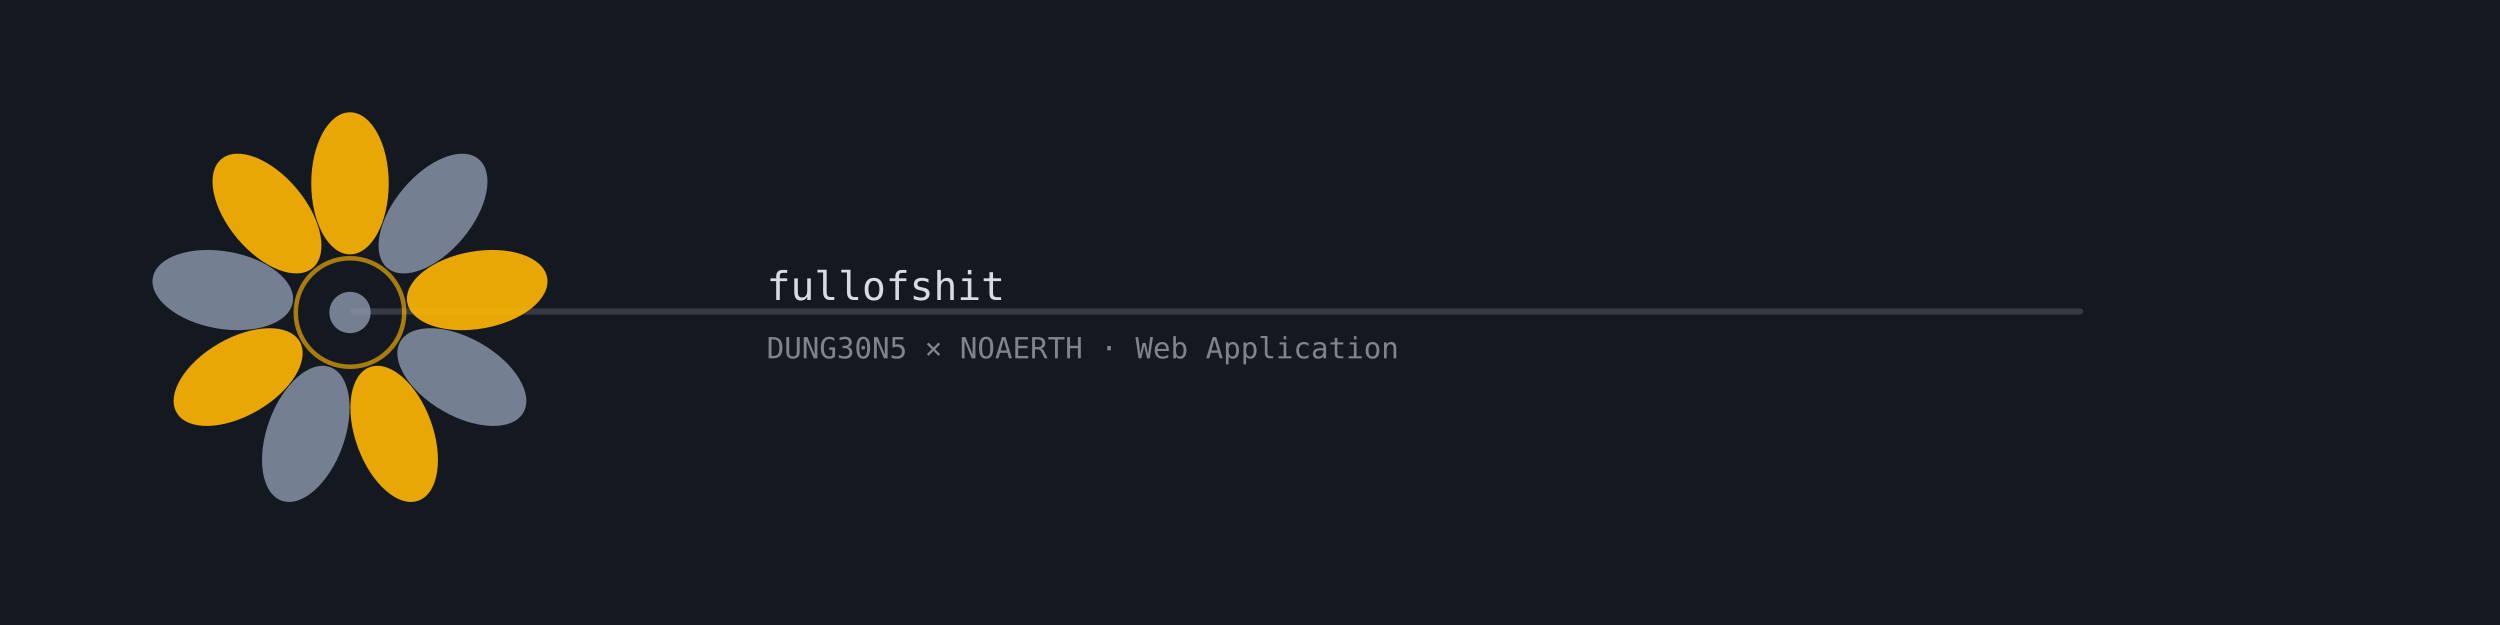
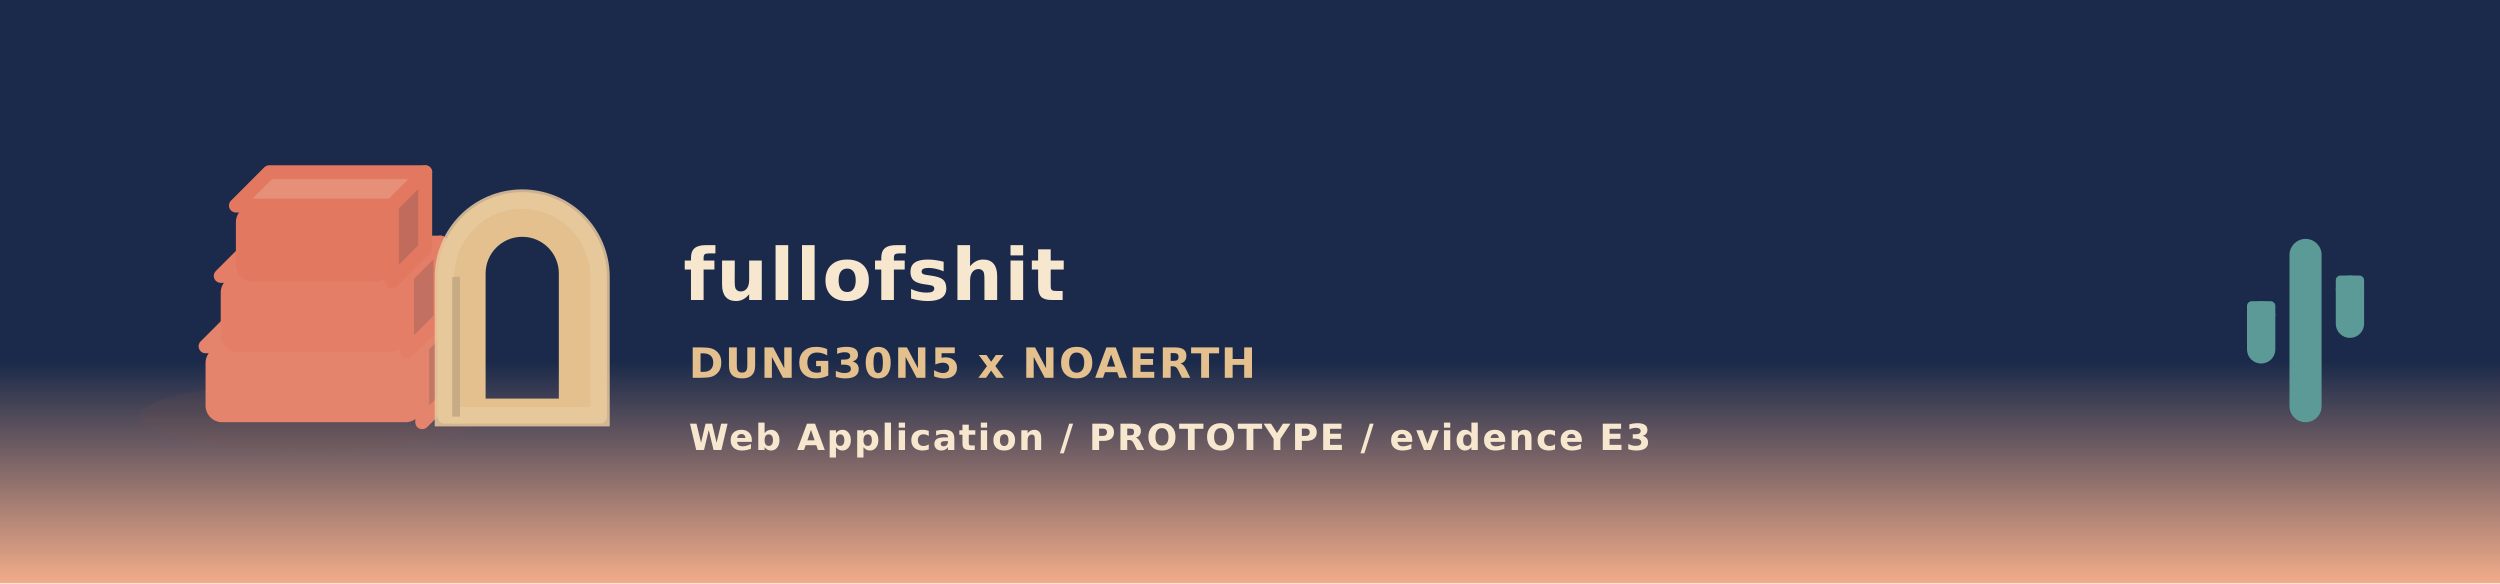
- <svg xmlns="http://www.w3.org/2000/svg" viewBox="0 0 1200 300" width="1200" height="300" role="img" aria-label="fullofshit identity object">
-   <rect width="1200" height="300" fill="#141821" />
-   <defs>
-     <linearGradient id="gft" x1="0" y1="0" x2="1" y2="1">
-       <stop offset="0%" stop-color="#ffb703" />
-       <stop offset="100%" stop-color="#8d99ae" />
-     </linearGradient>
-   </defs>
-   <rect x="168.00" y="148.00" width="832.00" height="3.00" rx="2.00" fill="rgba(238,241,246,0.160)" opacity="1.00" />
-   <g>
-     <ellipse cx="168.00" cy="88.00" rx="18.60" ry="34.10" fill="rgba(255,183,3,0.900)" opacity="1.00" transform="rotate(0.0 168.00 88.00)" />
-     <ellipse cx="207.85" cy="102.51" rx="18.60" ry="34.10" fill="rgba(141,153,174,0.800)" opacity="1.00" transform="rotate(40.0 207.85 102.51)" />
-     <ellipse cx="229.06" cy="139.23" rx="18.60" ry="34.10" fill="rgba(255,183,3,0.900)" opacity="1.00" transform="rotate(80.0 229.06 139.23)" />
-     <ellipse cx="221.69" cy="181.00" rx="18.60" ry="34.10" fill="rgba(141,153,174,0.800)" opacity="1.00" transform="rotate(120.0 221.69 181.00)" />
-     <ellipse cx="189.21" cy="208.26" rx="18.60" ry="34.10" fill="rgba(255,183,3,0.900)" opacity="1.00" transform="rotate(160.0 189.21 208.26)" />
-     <ellipse cx="146.79" cy="208.26" rx="18.60" ry="34.10" fill="rgba(141,153,174,0.800)" opacity="1.00" transform="rotate(200.0 146.79 208.26)" />
-     <ellipse cx="114.31" cy="181.00" rx="18.60" ry="34.10" fill="rgba(255,183,3,0.900)" opacity="1.00" transform="rotate(240.0 114.31 181.00)" />
-     <ellipse cx="106.94" cy="139.23" rx="18.60" ry="34.10" fill="rgba(141,153,174,0.800)" opacity="1.00" transform="rotate(280.0 106.94 139.23)" />
-     <ellipse cx="128.15" cy="102.51" rx="18.60" ry="34.10" fill="rgba(255,183,3,0.900)" opacity="1.00" transform="rotate(320.0 128.15 102.51)" />
-     <circle cx="168.00" cy="150.00" r="26.04" fill="none" stroke="rgba(255,183,3,0.900)" stroke-width="2.17" opacity="0.70" />
-     <circle cx="168.00" cy="150.00" r="9.92" fill="rgba(141,153,174,0.800)" opacity="1.00" />
-   </g>
-   <text x="368" y="144" font-family="ui-monospace,Menlo,monospace" font-size="19" fill="rgba(238,241,246,0.900)">fullofshit</text>
-   <text x="368" y="172" font-family="ui-monospace,Menlo,monospace" font-size="14" fill="rgba(238,241,246,0.500)">DUNG30N5 × NOAERTH · Web Application</text>
+ <svg xmlns="http://www.w3.org/2000/svg" width="900" height="210" viewBox="0 0 900 210" role="img" aria-label="fullofshit - identity object">
+   <linearGradient id="skyf" x1="0" y1="0" x2="0" y2="1">
+     <stop offset="0" stop-color="#1b2a4a" />
+     <stop offset="0.62" stop-color="#1b2a4a" />
+     <stop offset="1" stop-color="#f3ad8a" />
+   </linearGradient>
+   <rect width="900" height="210" fill="url(#skyf)" />
+   <rect x="0" y="352" width="900" height="-142" fill="#e3c08d" />
+   <rect x="0" y="352" width="900" height="3" fill="#e6c596" />
+   <ellipse cx="112" cy="150" rx="62" ry="12" fill="rgba(138,90,68,0.11)" />
+   <path d="M74,124.67 L152,124.67 L164,112.67 L86,112.67 Z" fill="#e99a82" stroke="#e5846c" stroke-width="5" stroke-linejoin="round" />
+   <path d="M152,124.67 L164,112.67 L164,140 L152,152 Z" fill="#c37566" stroke="#e5846c" stroke-width="5" stroke-linejoin="round" />
+   <rect x="74" y="124.67" width="78" height="27.33" rx="6" fill="#e5846c" />
+   <path d="M79.46,99.33 L146.54,99.33 L158.54,87.33 L91.46,87.33 Z" fill="#e8957d" stroke="#e47e66" stroke-width="5" stroke-linejoin="round" />
+   <path d="M146.54,99.33 L158.54,87.33 L158.54,114.67 L146.54,126.67 Z" fill="#c27061" stroke="#e47e66" stroke-width="5" stroke-linejoin="round" />
+   <rect x="79.46" y="99.33" width="67.08" height="27.33" rx="6" fill="#e47e66" />
+   <path d="M84.92,74 L141.08,74 L153.08,62 L96.92,62 Z" fill="#e79079" stroke="#e37861" stroke-width="5" stroke-linejoin="round" />
+   <path d="M141.08,74 L153.08,62 L153.08,89.33 L141.08,101.33 Z" fill="#c16b5d" stroke="#e37861" stroke-width="5" stroke-linejoin="round" />
+   <rect x="84.92" y="74" width="56.16" height="27.33" rx="6" fill="#e37861" />
+   <path d="M160,150 L160,99.68 A28,28 0 0 1 216,99.68 L216,150 Z M172.32,146 L172.32,98.43 A15.68,15.68 0 0 1 203.68,98.43 L203.68,146 Z" fill="#e3c08d" fill-rule="evenodd" stroke="#e3c08d" stroke-width="5" stroke-linejoin="round" />
+   <path d="M160,150 L160,99.68 A28,28 0 0 1 216,99.68 L216,150 Z" fill="none" stroke="#e8c99d" stroke-width="7" stroke-linecap="round" opacity="0.85" />
+   <rect x="162.8" y="99.68" width="2.8" height="50.32" fill="#c7ab84" />
+   <text x="246" y="108" font-family="Verdana,DejaVu Sans,sans-serif" font-size="26" font-weight="700" letter-spacing="0.6" fill="#f6e7ce" text-anchor="start">fullofshit</text>
+   <text x="248" y="136" font-family="Verdana,DejaVu Sans,sans-serif" font-size="15" font-weight="700" letter-spacing="0.6" fill="#e3c08d" text-anchor="start">DUNG30N5 x NOAERTH</text>
+   <text x="248" y="162" font-family="Verdana,DejaVu Sans,sans-serif" font-size="13" font-weight="700" letter-spacing="0.6" fill="#f6e7ce" text-anchor="start">Web Application  /  PROTOTYPE  /  evidence E3</text>
+   <rect x="824.22" y="86" width="11.56" height="66" rx="5.78" fill="#5b9a97" />
+   <rect x="808.92" y="108.44" width="10.2" height="22.44" rx="5.1" fill="#5b9a97" />
+   <rect x="808.92" y="108.44" width="10.2" height="6.6" rx="1.7" fill="#5b9a97" />
+   <rect x="840.88" y="99.2" width="10.2" height="22.44" rx="5.1" fill="#5b9a97" />
+   <rect x="840.88" y="99.2" width="10.2" height="6.6" rx="1.7" fill="#5b9a97" />
</svg>
